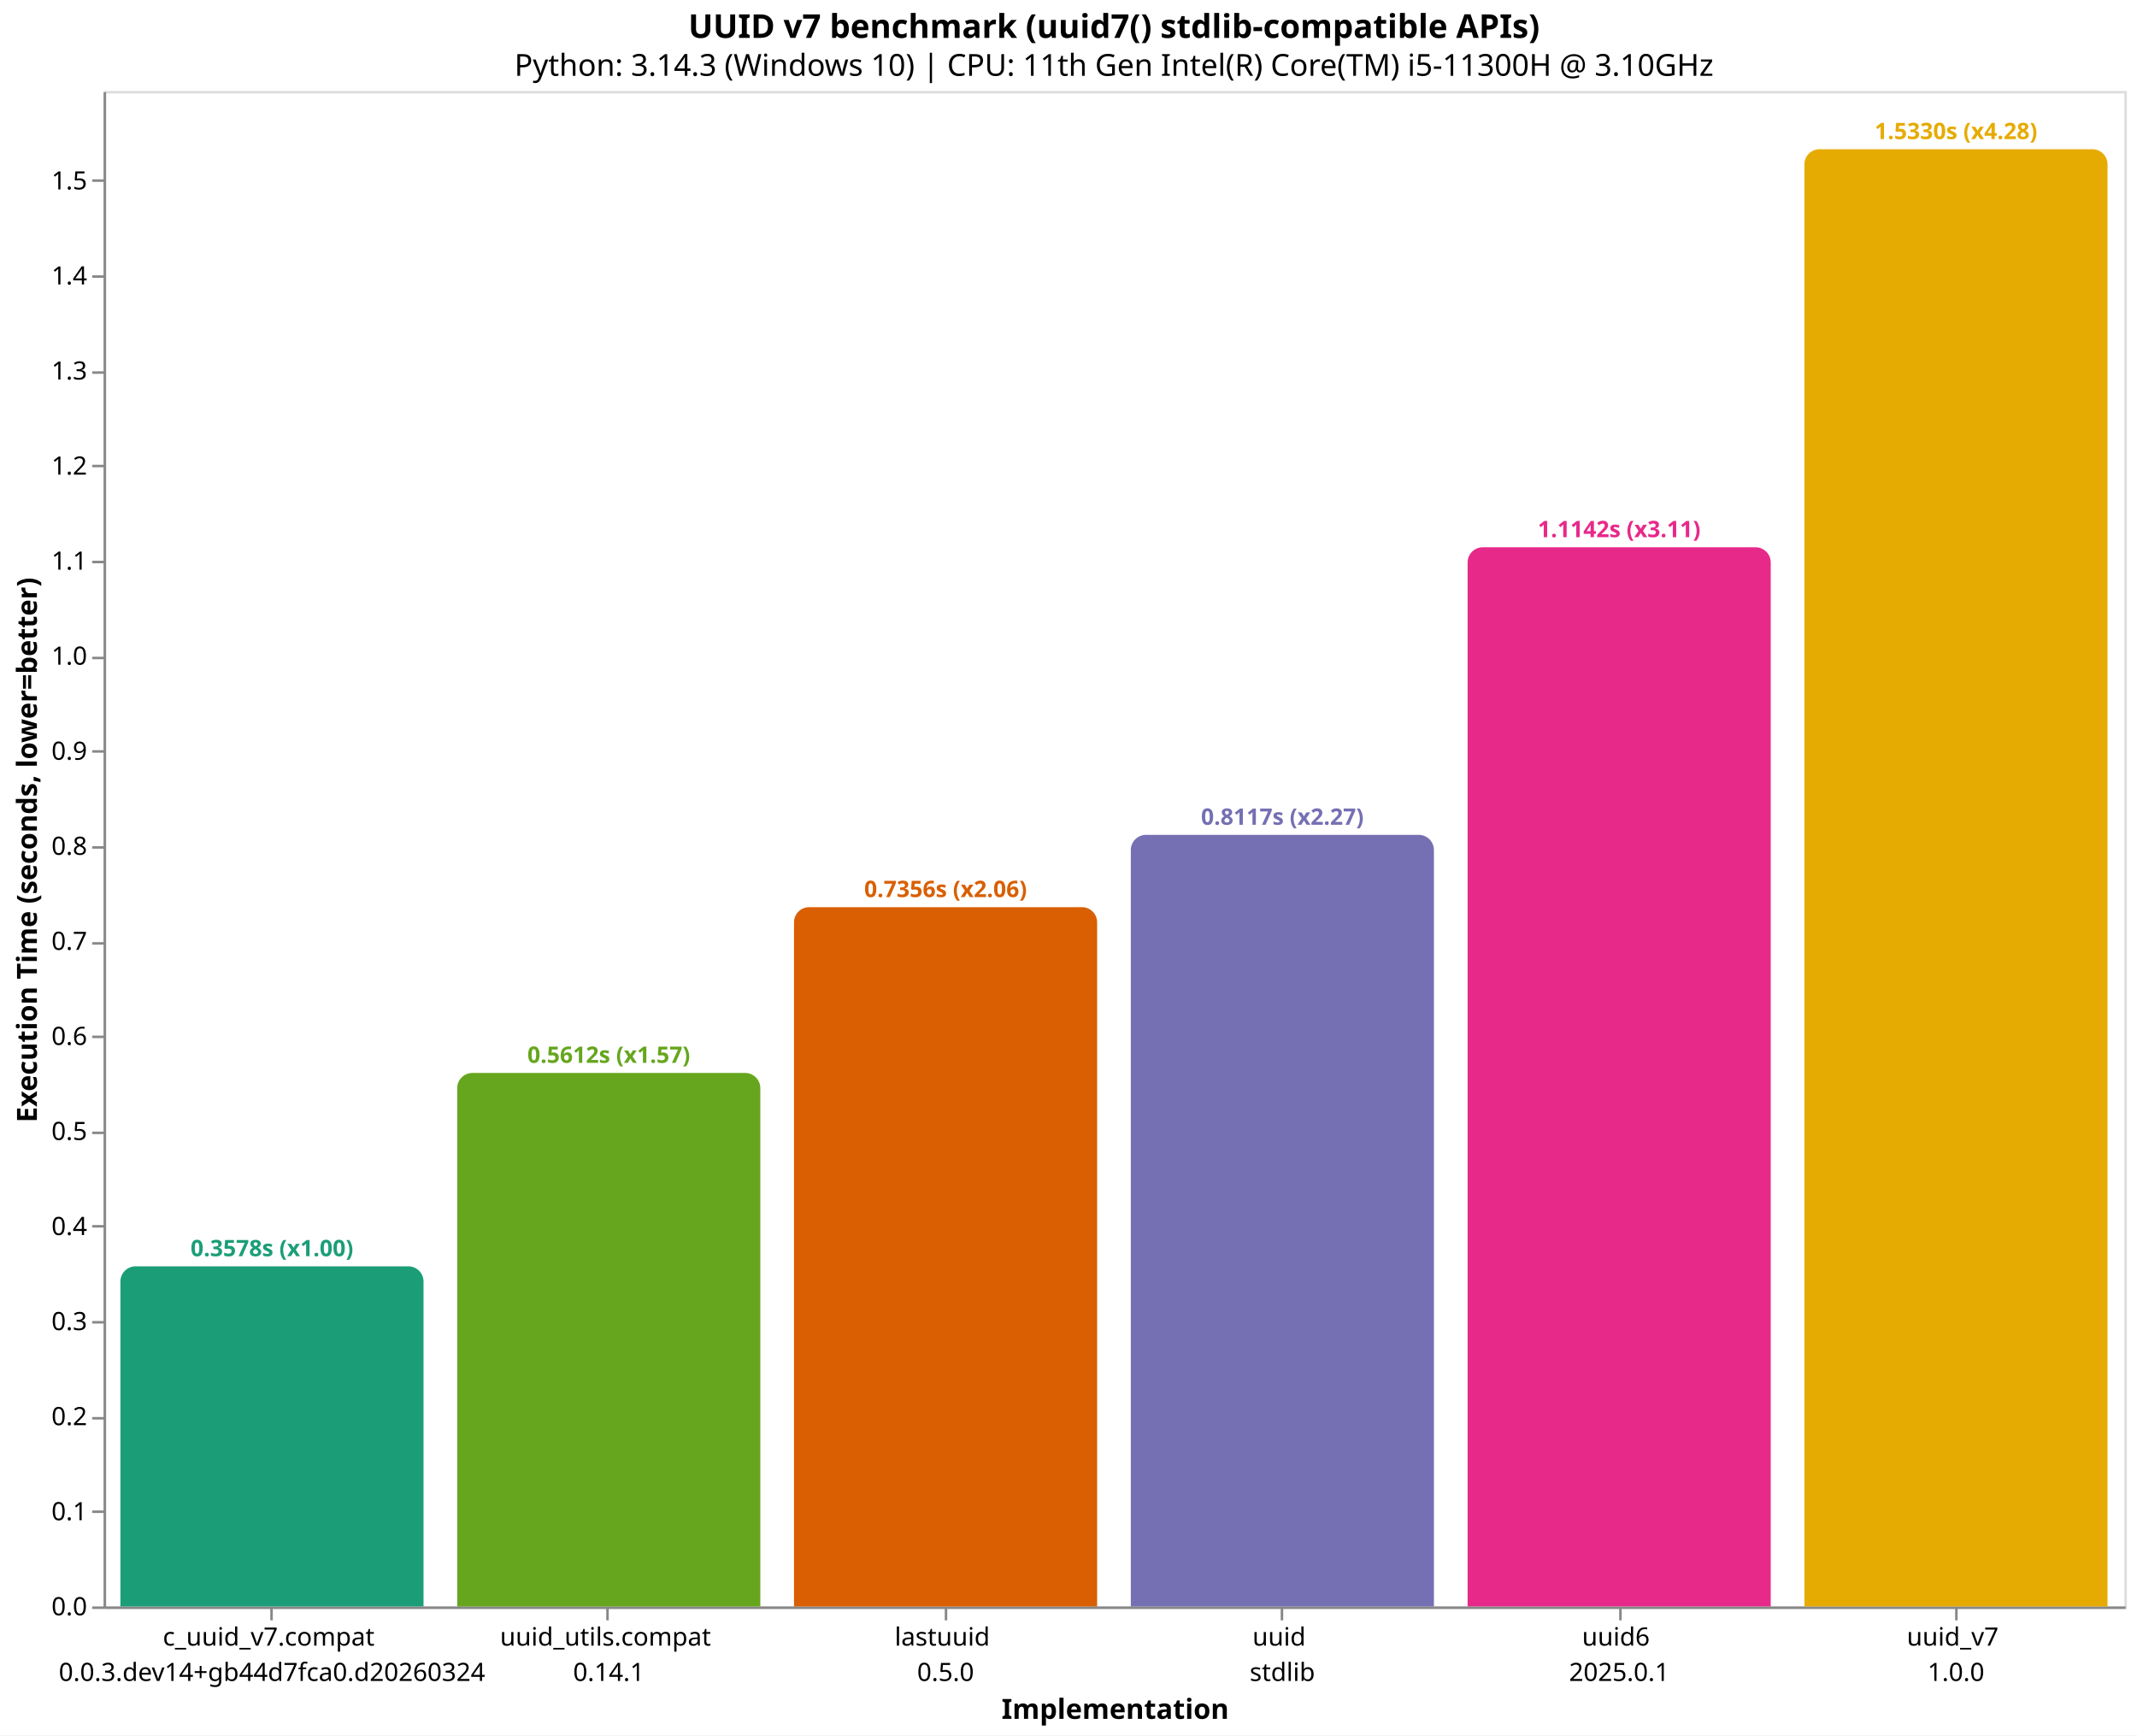
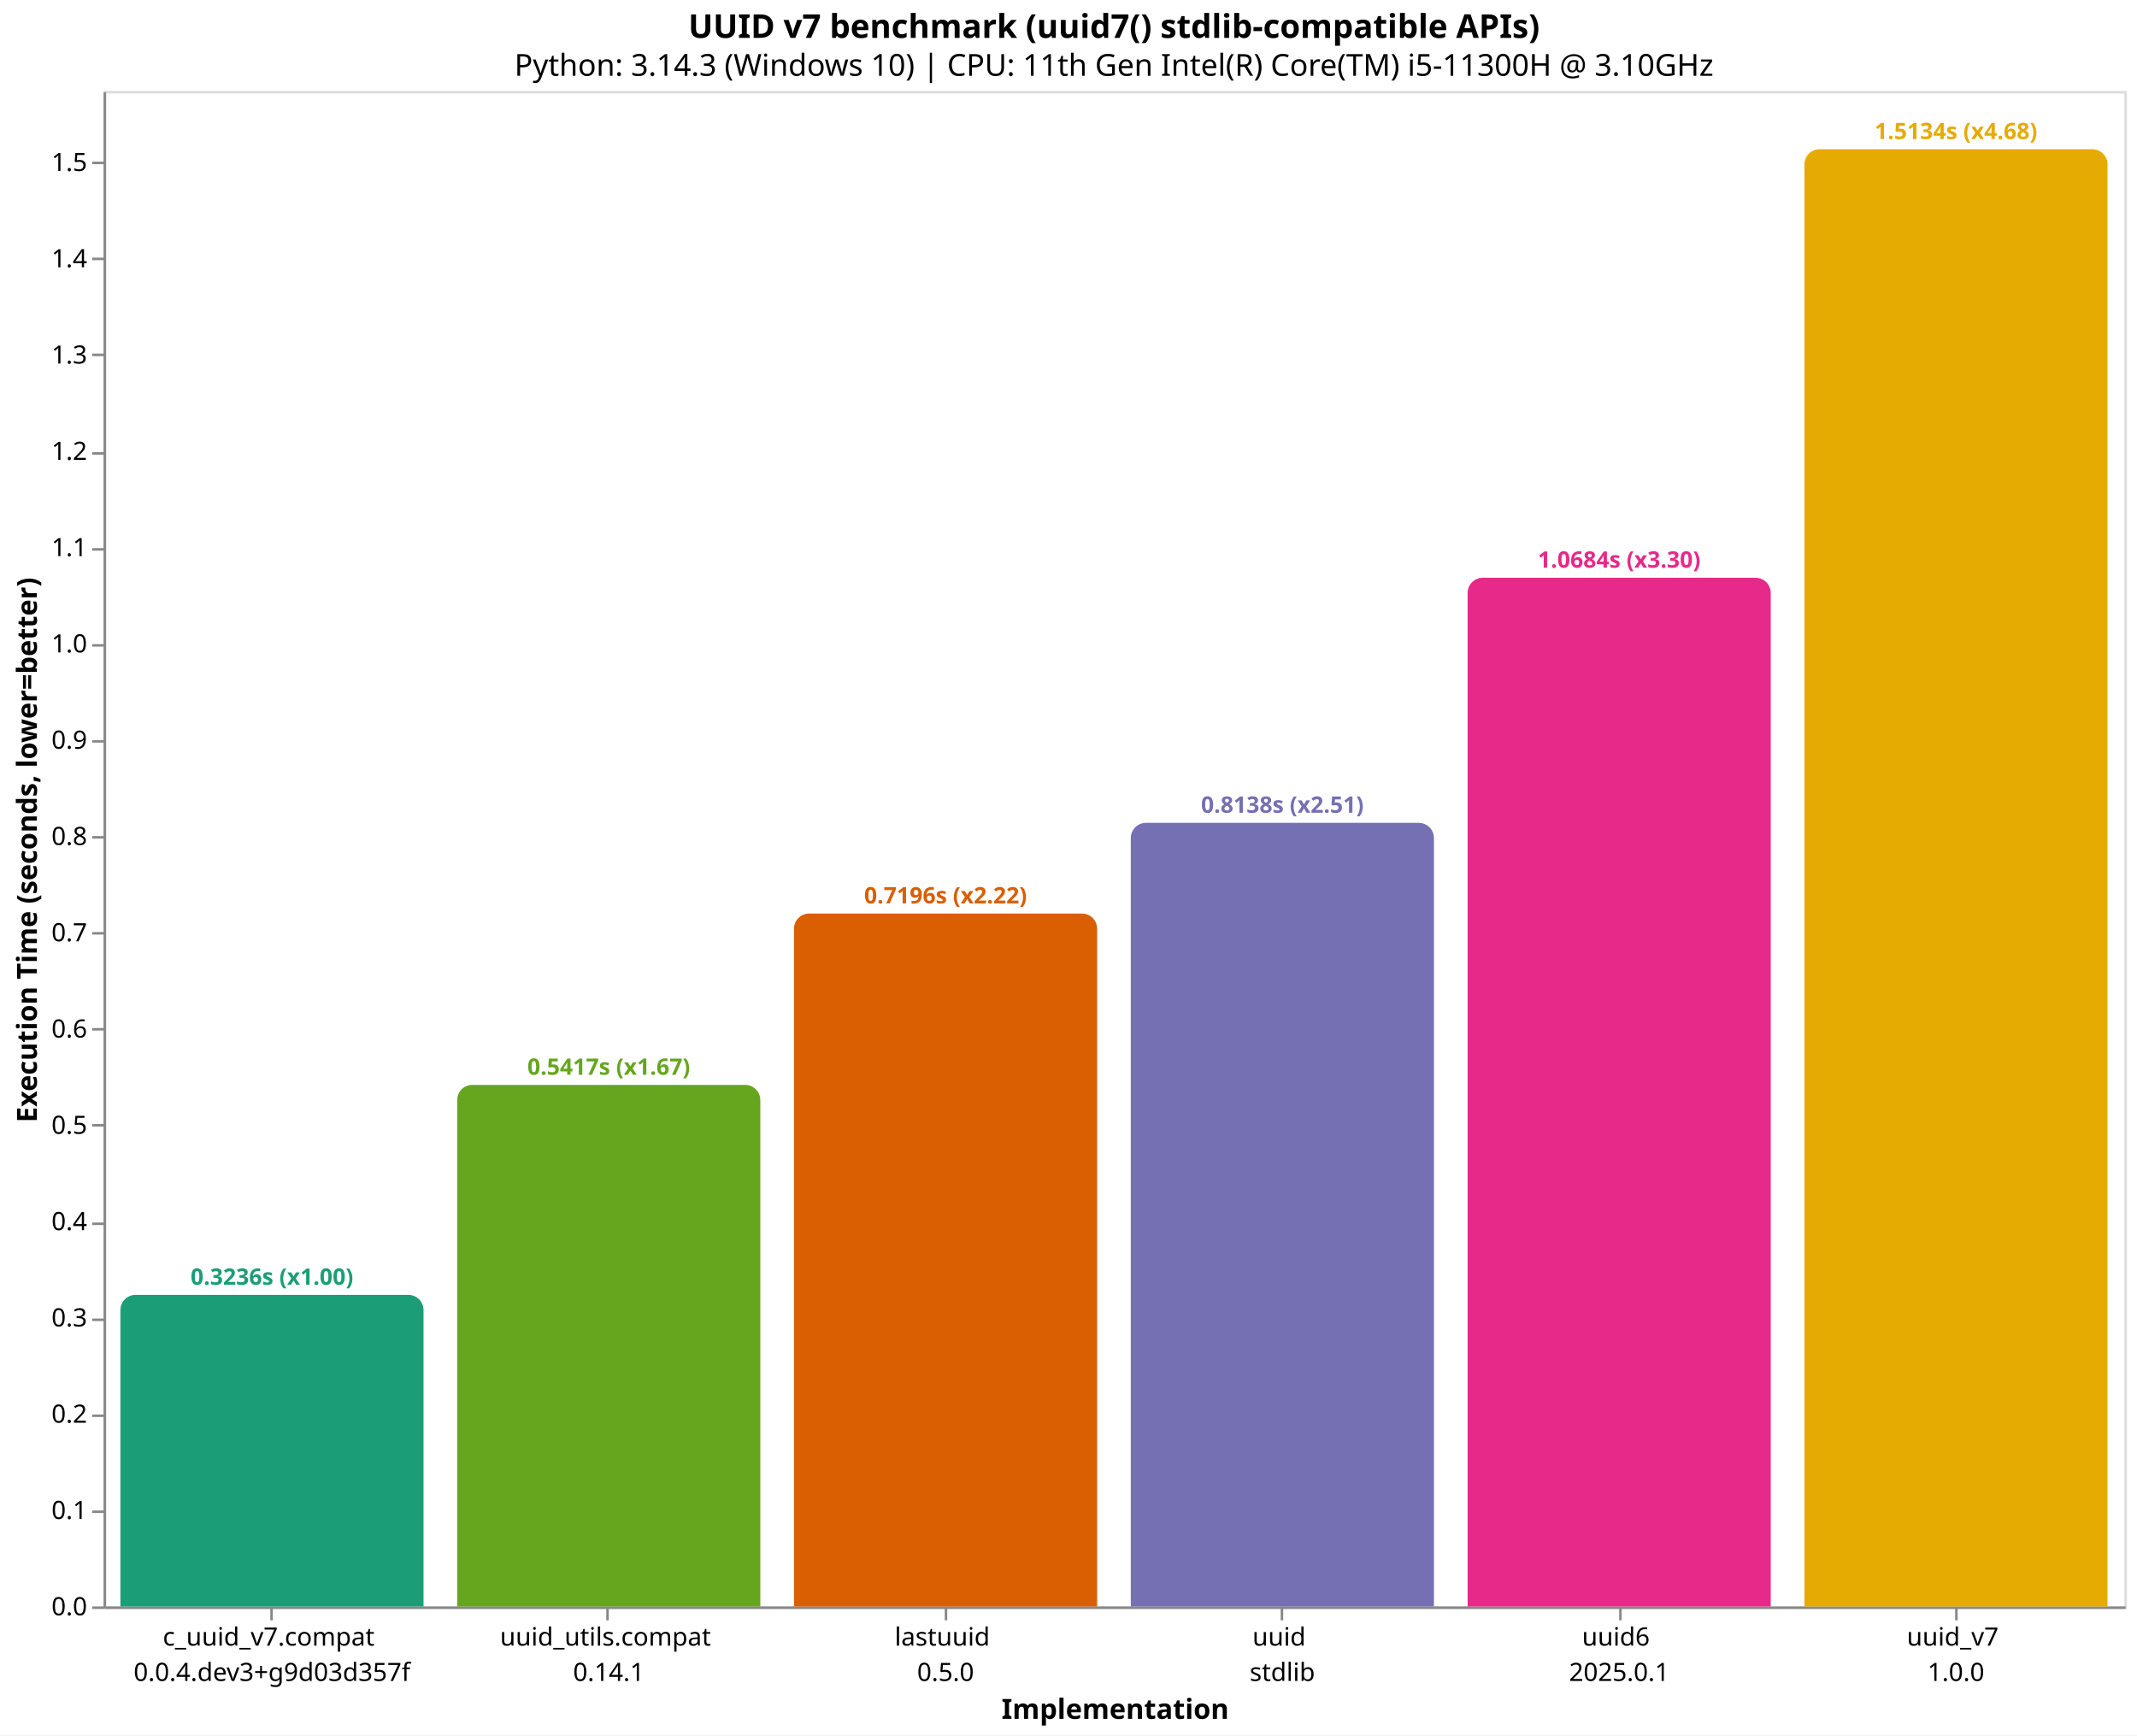
<svg xmlns="http://www.w3.org/2000/svg" version="1.1" class="marks" width="846" height="687" viewBox="0 0 846 687">
  <rect width="846" height="687" fill="white" />
  <g fill="none" stroke-miterlimit="10" transform="translate(41,36)">
    <g class="mark-group role-frame root" role="graphics-object" aria-roledescription="group mark container">
      <g transform="translate(0,0)">
        <path class="background" aria-hidden="true" d="M0.5,0.5h800v600h-800Z" stroke="#ddd" />
        <g>
-           <g class="mark-group role-axis" role="graphics-symbol" aria-roledescription="axis" aria-label="X-axis titled 'Implementation' for a discrete scale with 6 values: c_uuid_v7.compat&#10;0.0.3.dev14+gb44d7fca0.d20260324, uuid_utils.compat&#10;0.14.1, lastuuid&#10;0.5.0, uuid&#10;stdlib, uuid6&#10;2025.0.1, uuid_v7&#10;1.0.0">
+           <g class="mark-group role-axis" role="graphics-symbol" aria-roledescription="axis" aria-label="X-axis titled 'Implementation' for a discrete scale with 6 values: c_uuid_v7.compat&#10;0.0.4.dev3+g9d03d357f, uuid_utils.compat&#10;0.14.1, lastuuid&#10;0.5.0, uuid&#10;stdlib, uuid6&#10;2025.0.1, uuid_v7&#10;1.0.0">
            <g transform="translate(0.5,600.5)">
              <path class="background" aria-hidden="true" d="M0,0h0v0h0Z" pointer-events="none" />
              <g>
                <g class="mark-rule role-axis-tick" pointer-events="none">
                  <line transform="translate(66,0)" x2="0" y2="5" stroke="#888" stroke-width="1" opacity="1" />
                  <line transform="translate(199,0)" x2="0" y2="5" stroke="#888" stroke-width="1" opacity="1" />
                  <line transform="translate(333,0)" x2="0" y2="5" stroke="#888" stroke-width="1" opacity="1" />
                  <line transform="translate(466,0)" x2="0" y2="5" stroke="#888" stroke-width="1" opacity="1" />
                  <line transform="translate(600,0)" x2="0" y2="5" stroke="#888" stroke-width="1" opacity="1" />
                  <line transform="translate(733,0)" x2="0" y2="5" stroke="#888" stroke-width="1" opacity="1" />
                </g>
                <g class="mark-text role-axis-label" pointer-events="none">
                  <text text-anchor="middle" transform="translate(66.16667,15)" font-family="sans-serif" font-size="10px" fill="#000" opacity="1">
                    <tspan>c_uuid_v7.compat</tspan>
-                     <tspan x="0" dy="14">0.0.3.dev14+gb44d7fca0.d20260324</tspan>
+                     <tspan x="0" dy="14">0.0.4.dev3+g9d03d357f</tspan>
                  </text>
                  <text text-anchor="middle" transform="translate(199.5,15)" font-family="sans-serif" font-size="10px" fill="#000" opacity="1">
                    <tspan>uuid_utils.compat</tspan>
                    <tspan x="0" dy="14">0.14.1</tspan>
                  </text>
                  <text text-anchor="middle" transform="translate(332.8333,15)" font-family="sans-serif" font-size="10px" fill="#000" opacity="1">
                    <tspan>lastuuid</tspan>
                    <tspan x="0" dy="14">0.5.0</tspan>
                  </text>
                  <text text-anchor="middle" transform="translate(466.1667,15)" font-family="sans-serif" font-size="10px" fill="#000" opacity="1">
                    <tspan>uuid</tspan>
                    <tspan x="0" dy="14">stdlib</tspan>
                  </text>
                  <text text-anchor="middle" transform="translate(599.5,15)" font-family="sans-serif" font-size="10px" fill="#000" opacity="1">
                    <tspan>uuid6</tspan>
                    <tspan x="0" dy="14">2025.0.1</tspan>
                  </text>
                  <text text-anchor="middle" transform="translate(732.8333,15)" font-family="sans-serif" font-size="10px" fill="#000" opacity="1">
                    <tspan>uuid_v7</tspan>
                    <tspan x="0" dy="14">1.0.0</tspan>
                  </text>
                </g>
                <g class="mark-rule role-axis-domain" pointer-events="none">
                  <line transform="translate(0,0)" x2="800" y2="0" stroke="#888" stroke-width="1" opacity="1" />
                </g>
                <g class="mark-text role-axis-title" pointer-events="none">
                  <text text-anchor="middle" transform="translate(400,44)" font-family="sans-serif" font-size="11px" font-weight="bold" fill="#000" opacity="1">Implementation</text>
                </g>
              </g>
              <path class="foreground" aria-hidden="true" d="" pointer-events="none" display="none" />
            </g>
          </g>
          <g class="mark-group role-axis" role="graphics-symbol" aria-roledescription="axis" aria-label="Y-axis titled 'Execution Time (seconds, lower=better)' for a linear scale with values from 0.0 to 1.6">
            <g transform="translate(0.5,0.5)">
              <path class="background" aria-hidden="true" d="M0,0h0v0h0Z" pointer-events="none" />
              <g>
                <g class="mark-rule role-axis-tick" pointer-events="none">
                  <line transform="translate(0,600)" x2="-5" y2="0" stroke="#888" stroke-width="1" opacity="1" />
                  <line transform="translate(0,562)" x2="-5" y2="0" stroke="#888" stroke-width="1" opacity="1" />
-                   <line transform="translate(0,525)" x2="-5" y2="0" stroke="#888" stroke-width="1" opacity="1" />
-                   <line transform="translate(0,487)" x2="-5" y2="0" stroke="#888" stroke-width="1" opacity="1" />
-                   <line transform="translate(0,449)" x2="-5" y2="0" stroke="#888" stroke-width="1" opacity="1" />
-                   <line transform="translate(0,412)" x2="-5" y2="0" stroke="#888" stroke-width="1" opacity="1" />
-                   <line transform="translate(0,374)" x2="-5" y2="0" stroke="#888" stroke-width="1" opacity="1" />
-                   <line transform="translate(0,337)" x2="-5" y2="0" stroke="#888" stroke-width="1" opacity="1" />
-                   <line transform="translate(0,299)" x2="-5" y2="0" stroke="#888" stroke-width="1" opacity="1" />
-                   <line transform="translate(0,261)" x2="-5" y2="0" stroke="#888" stroke-width="1" opacity="1" />
-                   <line transform="translate(0,224)" x2="-5" y2="0" stroke="#888" stroke-width="1" opacity="1" />
-                   <line transform="translate(0,186)" x2="-5" y2="0" stroke="#888" stroke-width="1" opacity="1" />
-                   <line transform="translate(0,148)" x2="-5" y2="0" stroke="#888" stroke-width="1" opacity="1" />
-                   <line transform="translate(0,111)" x2="-5" y2="0" stroke="#888" stroke-width="1" opacity="1" />
-                   <line transform="translate(0,73)" x2="-5" y2="0" stroke="#888" stroke-width="1" opacity="1" />
-                   <line transform="translate(0,35)" x2="-5" y2="0" stroke="#888" stroke-width="1" opacity="1" />
+                   <line transform="translate(0,524)" x2="-5" y2="0" stroke="#888" stroke-width="1" opacity="1" />
+                   <line transform="translate(0,486)" x2="-5" y2="0" stroke="#888" stroke-width="1" opacity="1" />
+                   <line transform="translate(0,448)" x2="-5" y2="0" stroke="#888" stroke-width="1" opacity="1" />
+                   <line transform="translate(0,409)" x2="-5" y2="0" stroke="#888" stroke-width="1" opacity="1" />
+                   <line transform="translate(0,371)" x2="-5" y2="0" stroke="#888" stroke-width="1" opacity="1" />
+                   <line transform="translate(0,333)" x2="-5" y2="0" stroke="#888" stroke-width="1" opacity="1" />
+                   <line transform="translate(0,295)" x2="-5" y2="0" stroke="#888" stroke-width="1" opacity="1" />
+                   <line transform="translate(0,257)" x2="-5" y2="0" stroke="#888" stroke-width="1" opacity="1" />
+                   <line transform="translate(0,219)" x2="-5" y2="0" stroke="#888" stroke-width="1" opacity="1" />
+                   <line transform="translate(0,181)" x2="-5" y2="0" stroke="#888" stroke-width="1" opacity="1" />
+                   <line transform="translate(0,143)" x2="-5" y2="0" stroke="#888" stroke-width="1" opacity="1" />
+                   <line transform="translate(0,104)" x2="-5" y2="0" stroke="#888" stroke-width="1" opacity="1" />
+                   <line transform="translate(0,66)" x2="-5" y2="0" stroke="#888" stroke-width="1" opacity="1" />
+                   <line transform="translate(0,28)" x2="-5" y2="0" stroke="#888" stroke-width="1" opacity="1" />
                </g>
                <g class="mark-text role-axis-label" pointer-events="none">
                  <text text-anchor="end" transform="translate(-7,603)" font-family="sans-serif" font-size="10px" fill="#000" opacity="1">0.0</text>
-                   <text text-anchor="end" transform="translate(-7,565.366)" font-family="sans-serif" font-size="10px" fill="#000" opacity="1">0.1</text>
-                   <text text-anchor="end" transform="translate(-7,527.732)" font-family="sans-serif" font-size="10px" fill="#000" opacity="1">0.2</text>
-                   <text text-anchor="end" transform="translate(-7,490.0981)" font-family="sans-serif" font-size="10px" fill="#000" opacity="1">0.3</text>
-                   <text text-anchor="end" transform="translate(-7,452.4641)" font-family="sans-serif" font-size="10px" fill="#000" opacity="1">0.4</text>
-                   <text text-anchor="end" transform="translate(-7,414.8301)" font-family="sans-serif" font-size="10px" fill="#000" opacity="1">0.5</text>
-                   <text text-anchor="end" transform="translate(-7,377.1961)" font-family="sans-serif" font-size="10px" fill="#000" opacity="1">0.6</text>
-                   <text text-anchor="end" transform="translate(-7,339.5621)" font-family="sans-serif" font-size="10px" fill="#000" opacity="1">0.7</text>
-                   <text text-anchor="end" transform="translate(-7,301.9282)" font-family="sans-serif" font-size="10px" fill="#000" opacity="1">0.8</text>
-                   <text text-anchor="end" transform="translate(-7,264.2942)" font-family="sans-serif" font-size="10px" fill="#000" opacity="1">0.9</text>
-                   <text text-anchor="end" transform="translate(-7,226.6602)" font-family="sans-serif" font-size="10px" fill="#000" opacity="1">1.0</text>
-                   <text text-anchor="end" transform="translate(-7,189.0262)" font-family="sans-serif" font-size="10px" fill="#000" opacity="1">1.1</text>
-                   <text text-anchor="end" transform="translate(-7,151.3922)" font-family="sans-serif" font-size="10px" fill="#000" opacity="1">1.2</text>
-                   <text text-anchor="end" transform="translate(-7,113.7583)" font-family="sans-serif" font-size="10px" fill="#000" opacity="1">1.3</text>
-                   <text text-anchor="end" transform="translate(-7,76.12428)" font-family="sans-serif" font-size="10px" fill="#000" opacity="1">1.4</text>
-                   <text text-anchor="end" transform="translate(-7,38.4903)" font-family="sans-serif" font-size="10px" fill="#000" opacity="1">1.5</text>
+                   <text text-anchor="end" transform="translate(-7,564.8802)" font-family="sans-serif" font-size="10px" fill="#000" opacity="1">0.1</text>
+                   <text text-anchor="end" transform="translate(-7,526.7605)" font-family="sans-serif" font-size="10px" fill="#000" opacity="1">0.2</text>
+                   <text text-anchor="end" transform="translate(-7,488.6407)" font-family="sans-serif" font-size="10px" fill="#000" opacity="1">0.3</text>
+                   <text text-anchor="end" transform="translate(-7,450.521)" font-family="sans-serif" font-size="10px" fill="#000" opacity="1">0.4</text>
+                   <text text-anchor="end" transform="translate(-7,412.4012)" font-family="sans-serif" font-size="10px" fill="#000" opacity="1">0.5</text>
+                   <text text-anchor="end" transform="translate(-7,374.2815)" font-family="sans-serif" font-size="10px" fill="#000" opacity="1">0.6</text>
+                   <text text-anchor="end" transform="translate(-7,336.1617)" font-family="sans-serif" font-size="10px" fill="#000" opacity="1">0.7</text>
+                   <text text-anchor="end" transform="translate(-7,298.042)" font-family="sans-serif" font-size="10px" fill="#000" opacity="1">0.8</text>
+                   <text text-anchor="end" transform="translate(-7,259.9222)" font-family="sans-serif" font-size="10px" fill="#000" opacity="1">0.9</text>
+                   <text text-anchor="end" transform="translate(-7,221.8025)" font-family="sans-serif" font-size="10px" fill="#000" opacity="1">1.0</text>
+                   <text text-anchor="end" transform="translate(-7,183.6827)" font-family="sans-serif" font-size="10px" fill="#000" opacity="1">1.1</text>
+                   <text text-anchor="end" transform="translate(-7,145.5629)" font-family="sans-serif" font-size="10px" fill="#000" opacity="1">1.2</text>
+                   <text text-anchor="end" transform="translate(-7,107.4432)" font-family="sans-serif" font-size="10px" fill="#000" opacity="1">1.3</text>
+                   <text text-anchor="end" transform="translate(-7,69.32344)" font-family="sans-serif" font-size="10px" fill="#000" opacity="1">1.4</text>
+                   <text text-anchor="end" transform="translate(-7,31.20369)" font-family="sans-serif" font-size="10px" fill="#000" opacity="1">1.5</text>
                </g>
                <g class="mark-rule role-axis-domain" pointer-events="none">
                  <line transform="translate(0,600)" x2="0" y2="-600" stroke="#888" stroke-width="1" opacity="1" />
                </g>
                <g class="mark-text role-axis-title" pointer-events="none">
                  <text text-anchor="middle" transform="translate(-24.90137,300) rotate(-90) translate(0,-2)" font-family="sans-serif" font-size="11px" font-weight="bold" fill="#000" opacity="1">Execution Time (seconds, lower=better)</text>
                </g>
              </g>
              <path class="foreground" aria-hidden="true" d="" pointer-events="none" display="none" />
            </g>
          </g>
          <g class="mark-group role-scope" role="graphics-object" aria-roledescription="group mark container">
-             <g transform="translate(6.666667,465.3425)">
-               <path class="background" aria-hidden="true" d="M6,0L114,0C117.311,0,120,2.689,120,6L120,134.657C120,134.657,120,134.657,120,134.657L0,134.657C0,134.657,0,134.657,0,134.657L0,6C0,2.689,2.689,0,6,0Z" />
+             <g transform="translate(6.666667,476.648)">
+               <path class="background" aria-hidden="true" d="M6,0L114,0C117.311,0,120,2.689,120,6L120,123.352C120,123.352,120,123.352,120,123.352L0,123.352C0,123.352,0,123.352,0,123.352L0,6C0,2.689,2.689,0,6,0Z" />
              <g clip-path="url(#clip9)">
                <g class="mark-group role-scope" role="graphics-object" aria-roledescription="group mark container">
-                   <g transform="translate(0,-465.3425)">
-                     <path class="background" aria-hidden="true" d="M0,0h120v0h-120Z" />
-                     <g>
-                       <g class="mark-rect role-mark layer_0_marks" role="graphics-object" aria-roledescription="rect mark container">
-                         <path aria-label="Implementation: c_uuid_v7.compat&#10;0.0.3.dev14+gb44d7fca0.d20260324; Execution Time (seconds, lower=better): 0.357808200002; implementation: c_uuid_v7.compat; Execution Time (s): 0.3578; Slowdown: 1.00" role="graphics-symbol" aria-roledescription="bar" d="M0,465.343h120v134.657h-120Z" fill="#1b9e77" />
-                       </g>
-                     </g>
-                     <path class="foreground" aria-hidden="true" d="" display="none" />
-                   </g>
-                 </g>
-               </g>
-               <path class="foreground" aria-hidden="true" d="" display="none" />
-             </g>
-             <g transform="translate(140,388.7854)">
-               <path class="background" aria-hidden="true" d="M6,0L114,0C117.311,0,120,2.689,120,6L120,211.215C120,211.215,120,211.215,120,211.215L0,211.215C0,211.215,0,211.215,0,211.215L0,6C0,2.689,2.689,0,6,0Z" />
+                   <g transform="translate(0,-476.648)">
+                     <path class="background" aria-hidden="true" d="M0,0h120v0h-120Z" />
+                     <g>
+                       <g class="mark-rect role-mark layer_0_marks" role="graphics-object" aria-roledescription="rect mark container">
+                         <path aria-label="Implementation: c_uuid_v7.compat&#10;0.0.4.dev3+g9d03d357f; Execution Time (seconds, lower=better): 0.323590699998; implementation: c_uuid_v7.compat; Execution Time (s): 0.3236; Slowdown: 1.00" role="graphics-symbol" aria-roledescription="bar" d="M0,476.648h120v123.352h-120Z" fill="#1b9e77" />
+                       </g>
+                     </g>
+                     <path class="foreground" aria-hidden="true" d="" display="none" />
+                   </g>
+                 </g>
+               </g>
+               <path class="foreground" aria-hidden="true" d="" display="none" />
+             </g>
+             <g transform="translate(140,393.5092)">
+               <path class="background" aria-hidden="true" d="M6,0L114,0C117.311,0,120,2.689,120,6L120,206.491C120,206.491,120,206.491,120,206.491L0,206.491C0,206.491,0,206.491,0,206.491L0,6C0,2.689,2.689,0,6,0Z" />
              <g clip-path="url(#clip10)">
                <g class="mark-group role-scope" role="graphics-object" aria-roledescription="group mark container">
-                   <g transform="translate(0,-388.7854)">
-                     <path class="background" aria-hidden="true" d="M0,0h120v0h-120Z" />
-                     <g>
-                       <g class="mark-rect role-mark layer_0_marks" role="graphics-object" aria-roledescription="rect mark container">
-                         <path aria-label="Implementation: uuid_utils.compat&#10;0.14.1; Execution Time (seconds, lower=better): 0.561233799999; implementation: uuid_utils.compat; Execution Time (s): 0.5612; Slowdown: 1.57" role="graphics-symbol" aria-roledescription="bar" d="M0,388.785h120v211.215h-120Z" fill="#66a61e" />
-                       </g>
-                     </g>
-                     <path class="foreground" aria-hidden="true" d="" display="none" />
-                   </g>
-                 </g>
-               </g>
-               <path class="foreground" aria-hidden="true" d="" display="none" />
-             </g>
-             <g transform="translate(273.3333,323.1517)">
-               <path class="background" aria-hidden="true" d="M6,0L114,0C117.311,0,120,2.689,120,6L120,276.848C120,276.848,120,276.848,120,276.848L0,276.848C0,276.848,0,276.848,0,276.848L0,6C0,2.689,2.689,0,6,0Z" />
+                   <g transform="translate(0,-393.5092)">
+                     <path class="background" aria-hidden="true" d="M0,0h120v0h-120Z" />
+                     <g>
+                       <g class="mark-rect role-mark layer_0_marks" role="graphics-object" aria-roledescription="rect mark container">
+                         <path aria-label="Implementation: uuid_utils.compat&#10;0.14.1; Execution Time (seconds, lower=better): 0.5416898; implementation: uuid_utils.compat; Execution Time (s): 0.5417; Slowdown: 1.67" role="graphics-symbol" aria-roledescription="bar" d="M0,393.509h120v206.491h-120Z" fill="#66a61e" />
+                       </g>
+                     </g>
+                     <path class="foreground" aria-hidden="true" d="" display="none" />
+                   </g>
+                 </g>
+               </g>
+               <path class="foreground" aria-hidden="true" d="" display="none" />
+             </g>
+             <g transform="translate(273.3333,325.6747)">
+               <path class="background" aria-hidden="true" d="M6,0L114,0C117.311,0,120,2.689,120,6L120,274.325C120,274.325,120,274.325,120,274.325L0,274.325C0,274.325,0,274.325,0,274.325L0,6C0,2.689,2.689,0,6,0Z" />
              <g clip-path="url(#clip11)">
                <g class="mark-group role-scope" role="graphics-object" aria-roledescription="group mark container">
-                   <g transform="translate(0,-323.1517)">
-                     <path class="background" aria-hidden="true" d="M0,0h120v0h-120Z" />
-                     <g>
-                       <g class="mark-rect role-mark layer_0_marks" role="graphics-object" aria-roledescription="rect mark container">
-                         <path aria-label="Implementation: lastuuid&#10;0.5.0; Execution Time (seconds, lower=better): 0.735633799999; implementation: lastuuid; Execution Time (s): 0.7356; Slowdown: 2.06" role="graphics-symbol" aria-roledescription="bar" d="M0,323.152h120v276.848h-120Z" fill="#d95f02" />
-                       </g>
-                     </g>
-                     <path class="foreground" aria-hidden="true" d="" display="none" />
-                   </g>
-                 </g>
-               </g>
-               <path class="foreground" aria-hidden="true" d="" display="none" />
-             </g>
-             <g transform="translate(406.6667,294.5272)">
-               <path class="background" aria-hidden="true" d="M6,0L114,0C117.311,0,120,2.689,120,6L120,305.473C120,305.473,120,305.473,120,305.473L0,305.473C0,305.473,0,305.473,0,305.473L0,6C0,2.689,2.689,0,6,0Z" />
+                   <g transform="translate(0,-325.6747)">
+                     <path class="background" aria-hidden="true" d="M0,0h120v0h-120Z" />
+                     <g>
+                       <g class="mark-rect role-mark layer_0_marks" role="graphics-object" aria-roledescription="rect mark container">
+                         <path aria-label="Implementation: lastuuid&#10;0.5.0; Execution Time (seconds, lower=better): 0.719640899999; implementation: lastuuid; Execution Time (s): 0.7196; Slowdown: 2.22" role="graphics-symbol" aria-roledescription="bar" d="M0,325.675h120v274.325h-120Z" fill="#d95f02" />
+                       </g>
+                     </g>
+                     <path class="foreground" aria-hidden="true" d="" display="none" />
+                   </g>
+                 </g>
+               </g>
+               <path class="foreground" aria-hidden="true" d="" display="none" />
+             </g>
+             <g transform="translate(406.6667,289.7761)">
+               <path class="background" aria-hidden="true" d="M6,0L114,0C117.311,0,120,2.689,120,6L120,310.224C120,310.224,120,310.224,120,310.224L0,310.224C0,310.224,0,310.224,0,310.224L0,6C0,2.689,2.689,0,6,0Z" />
              <g clip-path="url(#clip12)">
                <g class="mark-group role-scope" role="graphics-object" aria-roledescription="group mark container">
-                   <g transform="translate(0,-294.5272)">
-                     <path class="background" aria-hidden="true" d="M0,0h120v0h-120Z" />
-                     <g>
-                       <g class="mark-rect role-mark layer_0_marks" role="graphics-object" aria-roledescription="rect mark container">
-                         <path aria-label="Implementation: uuid&#10;stdlib; Execution Time (seconds, lower=better): 0.811694199998; implementation: uuid; Execution Time (s): 0.8117; Slowdown: 2.27" role="graphics-symbol" aria-roledescription="bar" d="M0,294.527h120v305.473h-120Z" fill="#7570b3" />
-                       </g>
-                     </g>
-                     <path class="foreground" aria-hidden="true" d="" display="none" />
-                   </g>
-                 </g>
-               </g>
-               <path class="foreground" aria-hidden="true" d="" display="none" />
-             </g>
-             <g transform="translate(540,180.6706)">
-               <path class="background" aria-hidden="true" d="M6,0L114,0C117.311,0,120,2.689,120,6L120,419.329C120,419.329,120,419.329,120,419.329L0,419.329C0,419.329,0,419.329,0,419.329L0,6C0,2.689,2.689,0,6,0Z" />
+                   <g transform="translate(0,-289.7761)">
+                     <path class="background" aria-hidden="true" d="M0,0h120v0h-120Z" />
+                     <g>
+                       <g class="mark-rect role-mark layer_0_marks" role="graphics-object" aria-roledescription="rect mark container">
+                         <path aria-label="Implementation: uuid&#10;stdlib; Execution Time (seconds, lower=better): 0.813814099998; implementation: uuid; Execution Time (s): 0.8138; Slowdown: 2.51" role="graphics-symbol" aria-roledescription="bar" d="M0,289.776h120v310.224h-120Z" fill="#7570b3" />
+                       </g>
+                     </g>
+                     <path class="foreground" aria-hidden="true" d="" display="none" />
+                   </g>
+                 </g>
+               </g>
+               <path class="foreground" aria-hidden="true" d="" display="none" />
+             </g>
+             <g transform="translate(540,192.7461)">
+               <path class="background" aria-hidden="true" d="M6,0L114,0C117.311,0,120,2.689,120,6L120,407.254C120,407.254,120,407.254,120,407.254L0,407.254C0,407.254,0,407.254,0,407.254L0,6C0,2.689,2.689,0,6,0Z" />
              <g clip-path="url(#clip13)">
                <g class="mark-group role-scope" role="graphics-object" aria-roledescription="group mark container">
-                   <g transform="translate(0,-180.6706)">
-                     <path class="background" aria-hidden="true" d="M0,0h120v0h-120Z" />
-                     <g>
-                       <g class="mark-rect role-mark layer_0_marks" role="graphics-object" aria-roledescription="rect mark container">
-                         <path aria-label="Implementation: uuid6&#10;2025.0.1; Execution Time (seconds, lower=better): 1.1142307; implementation: uuid6; Execution Time (s): 1.1142; Slowdown: 3.11" role="graphics-symbol" aria-roledescription="bar" d="M0,180.671h120v419.329h-120Z" fill="#e7298a" />
+                   <g transform="translate(0,-192.7461)">
+                     <path class="background" aria-hidden="true" d="M0,0h120v0h-120Z" />
+                     <g>
+                       <g class="mark-rect role-mark layer_0_marks" role="graphics-object" aria-roledescription="rect mark container">
+                         <path aria-label="Implementation: uuid6&#10;2025.0.1; Execution Time (seconds, lower=better): 1.068354; implementation: uuid6; Execution Time (s): 1.0684; Slowdown: 3.30" role="graphics-symbol" aria-roledescription="bar" d="M0,192.746h120v407.254h-120Z" fill="#e7298a" />
                      </g>
                    </g>
                    <path class="foreground" aria-hidden="true" d="" display="none" />
                  </g>
                </g>
              </g>
              <path class="foreground" aria-hidden="true" d="" display="none" />
            </g>
            <g transform="translate(673.3333,23.07692)">
              <path class="background" aria-hidden="true" d="M6,0L114,0C117.311,0,120,2.689,120,6L120,576.923C120,576.923,120,576.923,120,576.923L0,576.923C0,576.923,0,576.923,0,576.923L0,6C0,2.689,2.689,0,6,0Z" />
              <g clip-path="url(#clip14)">
                <g class="mark-group role-scope" role="graphics-object" aria-roledescription="group mark container">
                  <g transform="translate(0,-23.07692)">
                    <path class="background" aria-hidden="true" d="M0,0h120v0h-120Z" />
                    <g>
                      <g class="mark-rect role-mark layer_0_marks" role="graphics-object" aria-roledescription="rect mark container">
-                         <path aria-label="Implementation: uuid_v7&#10;1.0.0; Execution Time (seconds, lower=better): 1.5329845; implementation: uuid_v7; Execution Time (s): 1.5330; Slowdown: 4.28" role="graphics-symbol" aria-roledescription="bar" d="M0,23.077h120v576.923h-120Z" fill="#e6ab02" />
+                         <path aria-label="Implementation: uuid_v7&#10;1.0.0; Execution Time (seconds, lower=better): 1.5134491; implementation: uuid_v7; Execution Time (s): 1.5134; Slowdown: 4.68" role="graphics-symbol" aria-roledescription="bar" d="M0,23.077h120v576.923h-120Z" fill="#e6ab02" />
                      </g>
                    </g>
                    <path class="foreground" aria-hidden="true" d="" display="none" />
                  </g>
                </g>
              </g>
              <path class="foreground" aria-hidden="true" d="" display="none" />
            </g>
          </g>
          <g class="mark-text role-mark layer_1_marks" role="graphics-object" aria-roledescription="text mark container">
-             <text aria-label="Implementation: c_uuid_v7.compat&#10;0.0.3.dev14+gb44d7fca0.d20260324; Execution Time (seconds, lower=better): 0.357808200002; implementation: c_uuid_v7.compat; label: 0.3578s (x1.00); Execution Time (s): 0.3578; Slowdown: 1.00" role="graphics-symbol" aria-roledescription="text mark" text-anchor="middle" transform="translate(66.66667,461.3425)" font-family="sans-serif" font-size="9px" font-weight="bold" fill="#1b9e77">0.3578s (x1.00)</text>
-             <text aria-label="Implementation: uuid_utils.compat&#10;0.14.1; Execution Time (seconds, lower=better): 0.561233799999; implementation: uuid_utils.compat; label: 0.5612s (x1.57); Execution Time (s): 0.5612; Slowdown: 1.57" role="graphics-symbol" aria-roledescription="text mark" text-anchor="middle" transform="translate(200,384.7854)" font-family="sans-serif" font-size="9px" font-weight="bold" fill="#66a61e">0.5612s (x1.57)</text>
-             <text aria-label="Implementation: lastuuid&#10;0.5.0; Execution Time (seconds, lower=better): 0.735633799999; implementation: lastuuid; label: 0.7356s (x2.06); Execution Time (s): 0.7356; Slowdown: 2.06" role="graphics-symbol" aria-roledescription="text mark" text-anchor="middle" transform="translate(333.3333,319.1517)" font-family="sans-serif" font-size="9px" font-weight="bold" fill="#d95f02">0.7356s (x2.06)</text>
-             <text aria-label="Implementation: uuid&#10;stdlib; Execution Time (seconds, lower=better): 0.811694199998; implementation: uuid; label: 0.8117s (x2.27); Execution Time (s): 0.8117; Slowdown: 2.27" role="graphics-symbol" aria-roledescription="text mark" text-anchor="middle" transform="translate(466.6667,290.5272)" font-family="sans-serif" font-size="9px" font-weight="bold" fill="#7570b3">0.8117s (x2.27)</text>
-             <text aria-label="Implementation: uuid6&#10;2025.0.1; Execution Time (seconds, lower=better): 1.1142307; implementation: uuid6; label: 1.1142s (x3.11); Execution Time (s): 1.1142; Slowdown: 3.11" role="graphics-symbol" aria-roledescription="text mark" text-anchor="middle" transform="translate(600,176.6706)" font-family="sans-serif" font-size="9px" font-weight="bold" fill="#e7298a">1.1142s (x3.11)</text>
-             <text aria-label="Implementation: uuid_v7&#10;1.0.0; Execution Time (seconds, lower=better): 1.5329845; implementation: uuid_v7; label: 1.5330s (x4.28); Execution Time (s): 1.5330; Slowdown: 4.28" role="graphics-symbol" aria-roledescription="text mark" text-anchor="middle" transform="translate(733.3333,19.07692)" font-family="sans-serif" font-size="9px" font-weight="bold" fill="#e6ab02">1.5330s (x4.28)</text>
+             <text aria-label="Implementation: c_uuid_v7.compat&#10;0.0.4.dev3+g9d03d357f; Execution Time (seconds, lower=better): 0.323590699998; implementation: c_uuid_v7.compat; label: 0.3236s (x1.00); Execution Time (s): 0.3236; Slowdown: 1.00" role="graphics-symbol" aria-roledescription="text mark" text-anchor="middle" transform="translate(66.66667,472.648)" font-family="sans-serif" font-size="9px" font-weight="bold" fill="#1b9e77">0.3236s (x1.00)</text>
+             <text aria-label="Implementation: uuid_utils.compat&#10;0.14.1; Execution Time (seconds, lower=better): 0.5416898; implementation: uuid_utils.compat; label: 0.5417s (x1.67); Execution Time (s): 0.5417; Slowdown: 1.67" role="graphics-symbol" aria-roledescription="text mark" text-anchor="middle" transform="translate(200,389.5092)" font-family="sans-serif" font-size="9px" font-weight="bold" fill="#66a61e">0.5417s (x1.67)</text>
+             <text aria-label="Implementation: lastuuid&#10;0.5.0; Execution Time (seconds, lower=better): 0.719640899999; implementation: lastuuid; label: 0.7196s (x2.22); Execution Time (s): 0.7196; Slowdown: 2.22" role="graphics-symbol" aria-roledescription="text mark" text-anchor="middle" transform="translate(333.3333,321.6747)" font-family="sans-serif" font-size="9px" font-weight="bold" fill="#d95f02">0.7196s (x2.22)</text>
+             <text aria-label="Implementation: uuid&#10;stdlib; Execution Time (seconds, lower=better): 0.813814099998; implementation: uuid; label: 0.8138s (x2.51); Execution Time (s): 0.8138; Slowdown: 2.51" role="graphics-symbol" aria-roledescription="text mark" text-anchor="middle" transform="translate(466.6667,285.7761)" font-family="sans-serif" font-size="9px" font-weight="bold" fill="#7570b3">0.8138s (x2.51)</text>
+             <text aria-label="Implementation: uuid6&#10;2025.0.1; Execution Time (seconds, lower=better): 1.068354; implementation: uuid6; label: 1.0684s (x3.30); Execution Time (s): 1.0684; Slowdown: 3.30" role="graphics-symbol" aria-roledescription="text mark" text-anchor="middle" transform="translate(600,188.7461)" font-family="sans-serif" font-size="9px" font-weight="bold" fill="#e7298a">1.0684s (x3.30)</text>
+             <text aria-label="Implementation: uuid_v7&#10;1.0.0; Execution Time (seconds, lower=better): 1.5134491; implementation: uuid_v7; label: 1.5134s (x4.68); Execution Time (s): 1.5134; Slowdown: 4.68" role="graphics-symbol" aria-roledescription="text mark" text-anchor="middle" transform="translate(733.3333,19.07692)" font-family="sans-serif" font-size="9px" font-weight="bold" fill="#e6ab02">1.5134s (x4.68)</text>
          </g>
          <g class="mark-group role-title">
            <g transform="translate(400,-31)">
              <path class="background" aria-hidden="true" d="M0,0h0v0h0Z" pointer-events="none" />
              <g>
                <g class="mark-text role-title-text" role="graphics-symbol" aria-roledescription="title" aria-label="Title text 'UUID v7 benchmark (uuid7() stdlib-compatible APIs)'" pointer-events="none">
                  <text text-anchor="middle" transform="translate(0,10)" font-family="sans-serif" font-size="13px" font-weight="bold" fill="#000" opacity="1">UUID v7 benchmark (uuid7() stdlib-compatible APIs)</text>
                </g>
                <g class="mark-text role-title-subtitle" role="graphics-symbol" aria-roledescription="subtitle" aria-label="Subtitle text 'Python: 3.14.3 (Windows 10) | CPU: 11th Gen Intel(R) Core(TM) i5-11300H @ 3.10GHz'" pointer-events="none">
                  <text text-anchor="middle" transform="translate(0,25)" font-family="sans-serif" font-size="12px" fill="#000" opacity="1">Python: 3.14.3 (Windows 10) | CPU: 11th Gen Intel(R) Core(TM) i5-11300H @ 3.10GHz</text>
                </g>
              </g>
              <path class="foreground" aria-hidden="true" d="" pointer-events="none" display="none" />
            </g>
          </g>
        </g>
        <path class="foreground" aria-hidden="true" d="" display="none" />
      </g>
    </g>
  </g>
  <defs>
    <clipPath id="clip9">
-       <path d="M6,0L114,0C117.311,0,120,2.689,120,6L120,134.657C120,134.657,120,134.657,120,134.657L0,134.657C0,134.657,0,134.657,0,134.657L0,6C0,2.689,2.689,0,6,0Z" />
+       <path d="M6,0L114,0C117.311,0,120,2.689,120,6L120,123.352C120,123.352,120,123.352,120,123.352L0,123.352C0,123.352,0,123.352,0,123.352L0,6C0,2.689,2.689,0,6,0Z" />
    </clipPath>
    <clipPath id="clip10">
-       <path d="M6,0L114,0C117.311,0,120,2.689,120,6L120,211.215C120,211.215,120,211.215,120,211.215L0,211.215C0,211.215,0,211.215,0,211.215L0,6C0,2.689,2.689,0,6,0Z" />
+       <path d="M6,0L114,0C117.311,0,120,2.689,120,6L120,206.491C120,206.491,120,206.491,120,206.491L0,206.491C0,206.491,0,206.491,0,206.491L0,6C0,2.689,2.689,0,6,0Z" />
    </clipPath>
    <clipPath id="clip11">
-       <path d="M6,0L114,0C117.311,0,120,2.689,120,6L120,276.848C120,276.848,120,276.848,120,276.848L0,276.848C0,276.848,0,276.848,0,276.848L0,6C0,2.689,2.689,0,6,0Z" />
+       <path d="M6,0L114,0C117.311,0,120,2.689,120,6L120,274.325C120,274.325,120,274.325,120,274.325L0,274.325C0,274.325,0,274.325,0,274.325L0,6C0,2.689,2.689,0,6,0Z" />
    </clipPath>
    <clipPath id="clip12">
-       <path d="M6,0L114,0C117.311,0,120,2.689,120,6L120,305.473C120,305.473,120,305.473,120,305.473L0,305.473C0,305.473,0,305.473,0,305.473L0,6C0,2.689,2.689,0,6,0Z" />
+       <path d="M6,0L114,0C117.311,0,120,2.689,120,6L120,310.224C120,310.224,120,310.224,120,310.224L0,310.224C0,310.224,0,310.224,0,310.224L0,6C0,2.689,2.689,0,6,0Z" />
    </clipPath>
    <clipPath id="clip13">
-       <path d="M6,0L114,0C117.311,0,120,2.689,120,6L120,419.329C120,419.329,120,419.329,120,419.329L0,419.329C0,419.329,0,419.329,0,419.329L0,6C0,2.689,2.689,0,6,0Z" />
+       <path d="M6,0L114,0C117.311,0,120,2.689,120,6L120,407.254C120,407.254,120,407.254,120,407.254L0,407.254C0,407.254,0,407.254,0,407.254L0,6C0,2.689,2.689,0,6,0Z" />
    </clipPath>
    <clipPath id="clip14">
      <path d="M6,0L114,0C117.311,0,120,2.689,120,6L120,576.923C120,576.923,120,576.923,120,576.923L0,576.923C0,576.923,0,576.923,0,576.923L0,6C0,2.689,2.689,0,6,0Z" />
    </clipPath>
  </defs>
</svg>
